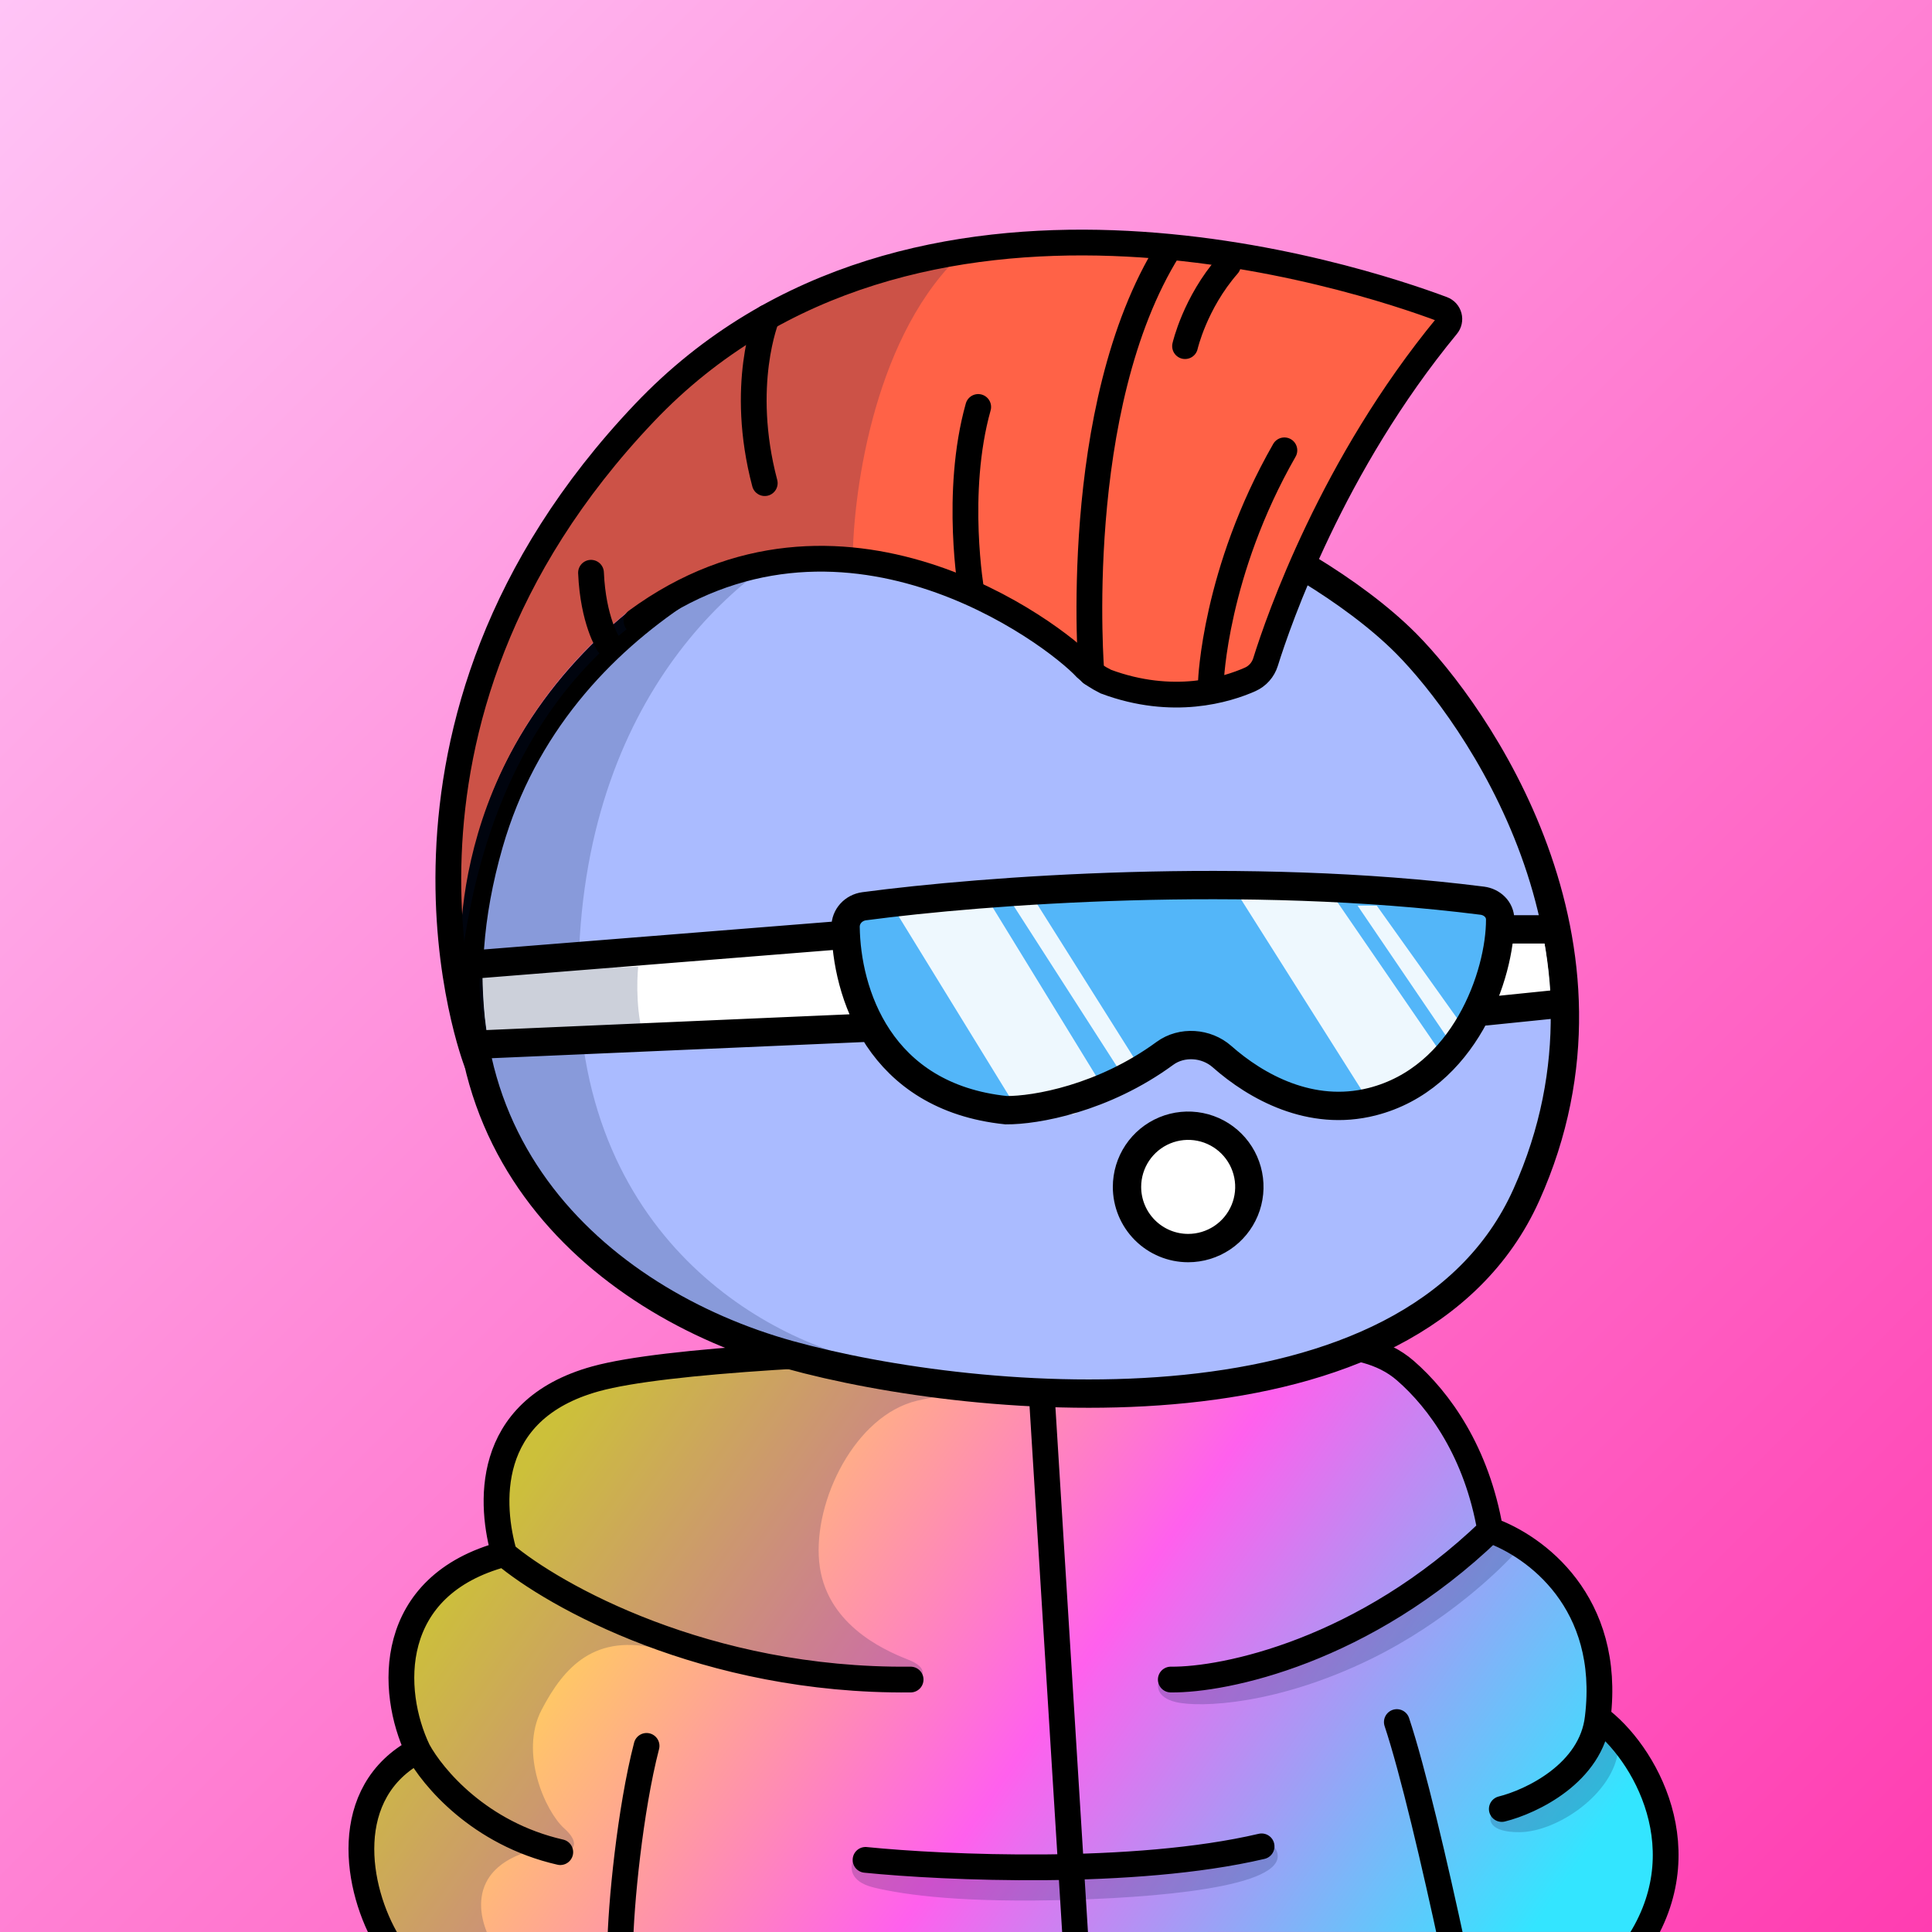
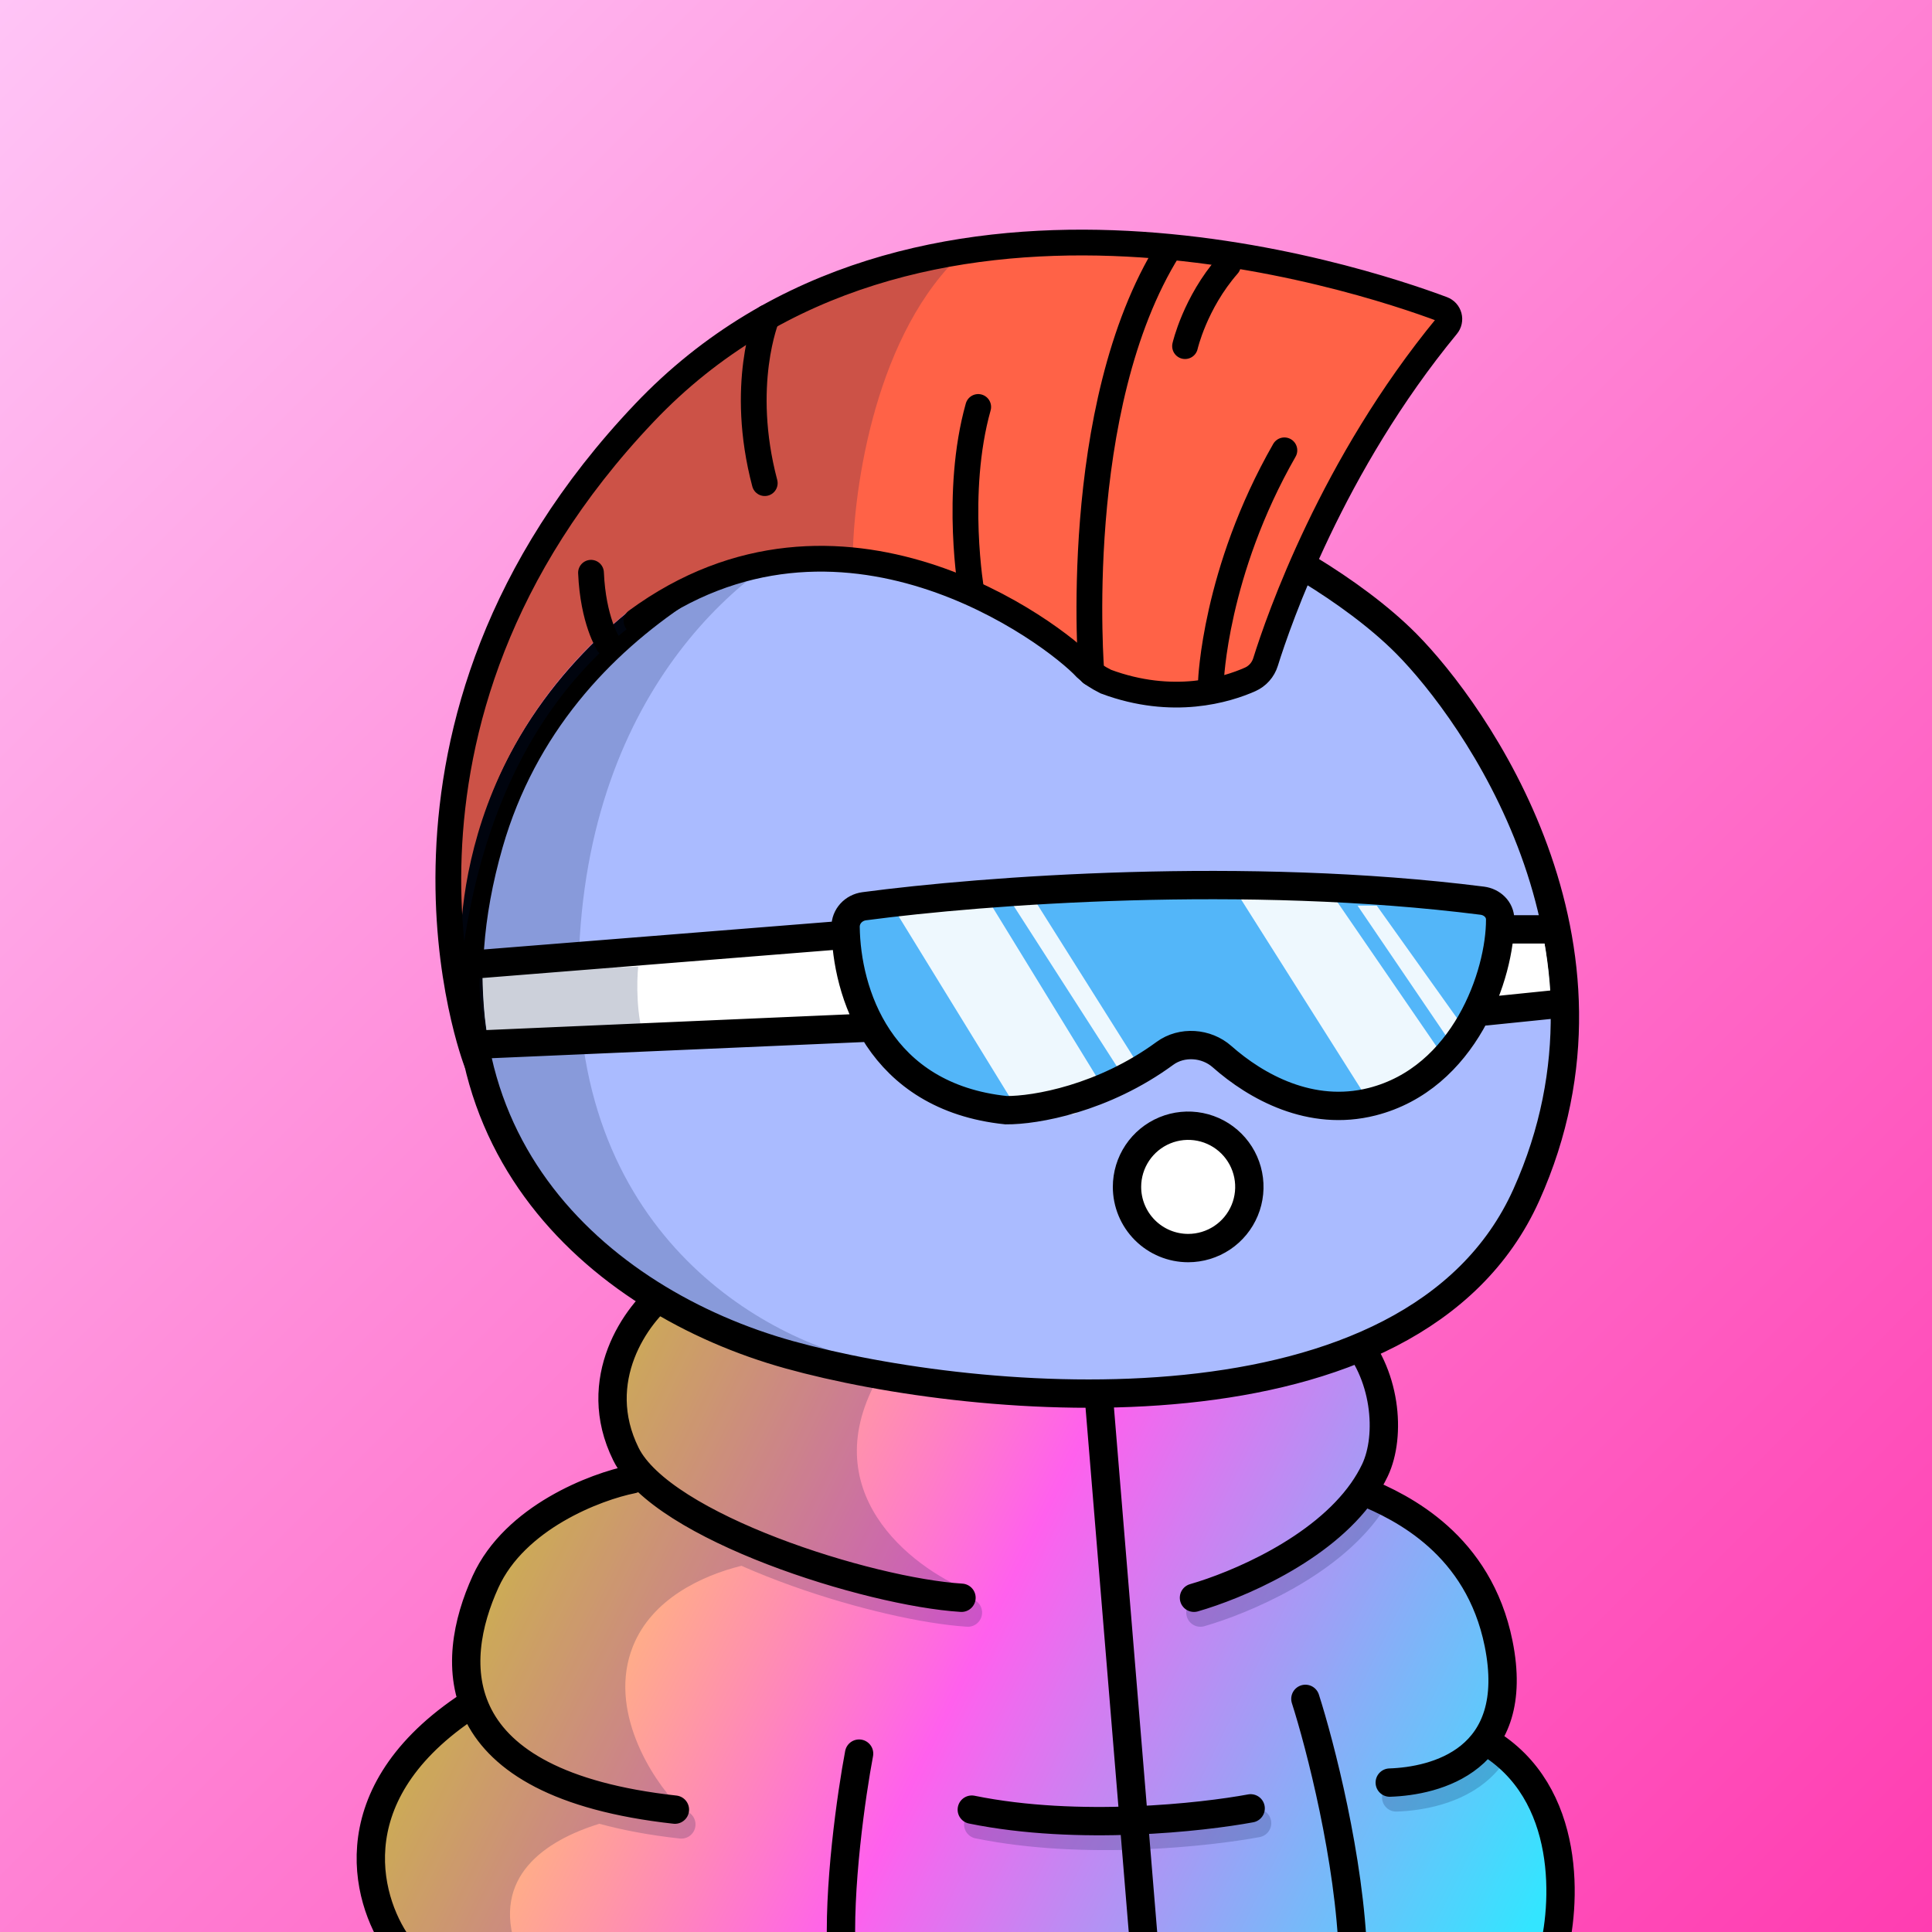
<svg xmlns="http://www.w3.org/2000/svg" preserveAspectRatio="xMidYMin meet" fill="none" viewBox="0 0 1500 1500">
  <g>
    <path fill="url(#prefix__paint0_linear_53_30462)" d="M0 0h1500v1500H0z" />
    <defs>
      <linearGradient id="prefix__paint0_linear_53_30462" x1="0" y1="0" x2="1500" y2="1500" gradientUnits="userSpaceOnUse">
        <stop stop-color="#FFC4F6" />
        <stop offset="1" stop-color="#FF3DB1" />
      </linearGradient>
    </defs>
-     <g clip-path="url(#prefix__clip0_53_27868)">
-       <path d="M295.8 1500s-47.94-91.54 28.64-134.76c0 0-62-101.54 67.13-159.88 0 0-37.4-104.09 81.15-137.65 0 0 144.28-18.07 334.85-18.07 0 0 171.93-9.14 272.93 4.86 0 0 48.6 26.91 76.51 133.04 0 0 102.26 45.87 83.4 145.87 0 0 95.08 77.12 34 166.56l-978.61.03z" fill="url(#prefix__paint0_linear_53_27868)" />
-       <path d="M413.5 1436.5c-54 14.8-41.833 56.83-29 76H309c-8.833-12.83-26.5-48.1-26.5-86.5s29.667-63.33 44.5-71l-18-50c3.833-14.67 16.4-49.7 36-72.5 18.829-21.9 42.242-22.8 52.773-20.32-4.833-2.49-11.288-20.19-5.773-77.18 6-62 116.5-77.5 171-77.5l241.5-11 7 36c-17.167-2.17-61.1-4.2-99.5 5-48 11.5-80.5 77.5-76 125s48.5 68 69 76c16.4 6.4 11.5 13.67 7 16.5-49.667-3.83-159.1-14.1-199.5-24.5-50.5-13-74.5 13.5-92 47s3 79 17.5 92c11.6 10.4 7.5 15.67 4 17h-28.5zM678.5 1465.5c-20-4.8-18.667-17-15.5-22.5l169.5 1.5 157-10.5c19 28-73 38.5-157 41s-129-3.5-154-9.5zM913 1321.5c-15.2-3.6-15-12.83-13-17l49-6.5c2.333-3.33 20.5-12.3 74.5-21.5s109.83-61.5 131-86.5l25.5 11.5c-14.33 17-57.5 58.1-115.5 86.5-72.5 35.5-132.5 38-151.5 33.5zM1179.5 1422.5c-23.2 0-24-9.67-21.5-14.5 37.6-11.6 66.67-41.83 76.5-55.5 8.5-9.83 24.8-22.5 22 5.5-3.5 35-48 64.5-77 64.5z" fill="#001647" fill-opacity=".2" />
-       <path d="M1084.5 1337c12.33 37 29.5 110.3 43.5 175.5m-646.5 0c.333-32.83 7.7-107.6 20.5-157M301.5 1508.5c-25.5-42-37.6-117.3 23-149.5m0 0c-22-46-25-128.1 67-152.5m-67 152.5c11.333 20.83 47.5 64.6 110.5 79m-43.5-231.5c-10.5-36.17-17.4-111.6 71-136 53.112-14.66 199.972-21.87 344-24.82m-415 160.82c38.167 32.17 156.3 99.1 315.5 97.5m450-116c-10.37-60.53-39.49-100.92-65.94-123.9-17.73-15.41-41.66-19.79-65.15-19.96-61.49-.42-140.02-.09-219.41 1.54M1157 1188c35.17 12.5 94.3 55.9 83.5 145.5M1157 1188c-97.6 94-206 116.5-248 116m331.5 29.5c35.83 26.17 81.7 104.2 28.5 180m-28.5-180c-4.8 43.2-51.67 65.33-74.5 71m-330.5 109l-29-467.82M672 1444c61.333 6.17 208.7 12.7 307.5-10.5" stroke="#000" stroke-width="20" stroke-linecap="round" />
+     <g clip-path="url(#clip0_483_532)">
+       <path d="M366.5 1327.5C264.5 1394.3 286.333 1481.33 310 1516.5L1208 1510C1237.2 1434.8 1183.17 1369.33 1152.5 1346C1198.9 1256 1109.83 1182.17 1059.5 1156.5C1089.1 1116.1 1063.83 1061 1047.5 1038.5C819.5 1116.1 602.5 1048.83 522.5 1005.5C452.9 1045.5 475.833 1117.83 496 1149C358.8 1177.8 352.5 1280 366.5 1327.5Z" fill="url(#paint0_linear_483_532)" />
+       <path d="M1069.32 1160.2C1064.35 1156.71 1057.49 1157.91 1054 1162.88C1039.23 1183.91 1016.26 1201.27 992.35 1214.66C968.55 1227.99 944.65 1236.92 928.96 1241.44C923.12 1243.12 919.75 1249.21 921.43 1255.05C923.11 1260.89 929.2 1264.26 935.04 1262.58C952.15 1257.66 977.65 1248.11 1003.1 1233.85C1028.44 1219.66 1054.57 1200.33 1072 1175.52C1075.49 1170.55 1074.29 1163.69 1069.32 1160.2Z" fill="#001647" fill-opacity="0.2" />
+       <path d="M1164.1 1354.75C1159.24 1351.11 1152.34 1352.1 1148.7 1356.96C1133.03 1377.87 1104.14 1383.83 1083.64 1384.51C1077.57 1384.71 1072.81 1389.8 1073.01 1395.87C1073.21 1401.94 1078.3 1406.7 1084.37 1406.5C1106.4 1405.77 1144.34 1399.48 1166.31 1370.15C1169.95 1365.29 1168.97 1358.39 1164.1 1354.75Z" fill="#001647" fill-opacity="0.2" />
+       <path d="M974 1404.68C955.73 1408.06 923.06 1412.42 884.83 1413.9C846.05 1415.41 802.01 1413.94 761.7 1405.72C755.75 1404.51 749.94 1408.35 748.72 1414.3C747.51 1420.25 751.35 1426.06 757.3 1427.28C799.95 1435.98 845.9 1437.43 885.68 1435.89C924.97 1434.36 958.69 1429.89 978 1426.32C983.97 1425.21 987.92 1419.48 986.82 1413.5C985.72 1407.53 979.98 1403.58 974 1404.68Z" fill="#001647" fill-opacity="0.2" />
+       <path d="M526 1158.5L571 1186L615.26 1203.5L680 1225L731.5 1232.5L752.18 1235C707.21 1216.67 630.42 1157.5 683 1067.5L509.66 1009L484 1061.5L480 1115L501 1137.5L526 1158.5Z" fill="#001647" fill-opacity="0.2" />
+       <path d="M575.64 1215.68C588.5 1221.37 601.86 1226.63 615.26 1231.41C664.47 1248.96 716.66 1260.84 750.81 1262.98C756.87 1263.36 762.1 1258.75 762.48 1252.69C762.86 1246.63 758.25 1241.41 752.19 1241.03C720.76 1239.07 670.68 1227.82 622.65 1210.7C574.19 1193.42 530.41 1171.05 509.66 1148.1C505.59 1143.59 498.63 1143.24 494.12 1147.32C493.29 1148.07 492.61 1148.91 492.06 1149.82L491.49 1149.51L400.99 1186.01L372.99 1242.51L360.99 1305.51L372.66 1327.65C371.89 1327.77 371.12 1327.97 370.37 1328.26L363.99 1321.01L321.49 1356.01L287 1432L300.5 1513H401C381.17 1457.08 423.35 1428.94 465.37 1415.96C483.49 1420.94 504.21 1424.83 527.79 1427.43C533.83 1428.1 539.26 1423.74 539.93 1417.7C540.6 1411.66 536.24 1406.23 530.2 1405.56C520.59 1404.5 511.58 1403.23 503.1 1401.77L493.44 1398.36L525.99 1401.49C506.16 1380.99 471.49 1327.59 491.49 1277.99C506.17 1241.57 544.58 1223.41 575.63 1215.67L575.64 1215.68Z" fill="#001647" fill-opacity="0.2" />
+       <path d="M1013.5 1319C1024.83 1354.33 1048.1 1443.9 1050.5 1519.5M667 1361.5C661.166 1392.33 650.3 1467.1 653.5 1519.5M1205 1519.5C1216 1480.17 1221.2 1391.6 1154 1352M1079 1384C1114 1382.83 1181.89 1367 1163.5 1276C1148.04 1199.52 1089.25 1170.37 1058 1157.7M926.999 1240.5C959.802 1231.06 1025.8 1203.54 1058 1157.7M1058 1157.7C1061.62 1152.53 1064.82 1147.13 1067.5 1141.5C1080.32 1114.5 1076.3 1065.5 1047.5 1035.5C1019.19 1047.48 944.091 1070.65 852.5 1076.66M746.499 1240.5C674.499 1236 514.065 1185.63 485.999 1129C457.5 1071.5 493.833 1020 517.999 1002C574.999 1028.17 715.399 1080 820.999 1078C831.68 1077.8 842.194 1077.34 852.5 1076.66M491 1148.5C462.5 1154.17 399.8 1178 377 1228C348.5 1290.5 343 1385 524 1405M311.5 1513.5C285.667 1480.17 259.201 1396.2 360 1327M852.5 1076.66L880.255 1413.39M880.255 1413.39L889 1519.5M880.255 1413.39C919.011 1411.89 952.211 1407.48 971 1404M880.255 1413.39C840.971 1414.92 795.978 1413.46 754.5 1405" stroke="black" stroke-width="22" stroke-linecap="round" />
    </g>
    <defs>
-       <linearGradient id="prefix__paint0_linear_53_27868" x1="461" y1="1064" x2="1157" y2="1546" gradientUnits="userSpaceOnUse">
+       <linearGradient id="paint0_linear_483_532" x1="382.112" y1="1048.46" x2="1207.91" y2="1454.63" gradientUnits="userSpaceOnUse">
        <stop stop-color="#FFEB37" />
-         <stop offset=".522" stop-color="#FF60ED" />
+         <stop offset="0.479" stop-color="#FF60ED" />
        <stop offset="1" stop-color="#33E5FF" />
      </linearGradient>
-       <clipPath id="prefix__clip0_53_27868">
-         <path fill="#fff" d="M0 0h1500v1500H0z" />
+       <clipPath id="clip0_483_532">
+         <rect width="1500" height="1500" fill="white" />
      </clipPath>
    </defs>
    <g clip-path="url(#clip0_497_1194)">
      <path d="M379.667 654.812C432.345 471.574 618.472 401.981 699.114 390.653C740.985 382.718 849.655 375.215 949.364 408.675C980 418.956 1049.88 457.388 1091.92 499.818C1144.47 552.856 1272.97 732.052 1185.05 927.725C1097.12 1123.4 758.414 1092.29 612.749 1051.82C464.472 1010.63 314.48 881.563 379.667 654.812Z" fill="#AABBFF" />
      <path d="M449.293 747.204C454.734 531.068 585.306 432.345 649.911 410C432.292 459.565 365.296 655.455 364 747.204C377.99 984.871 584.496 1053.43 681 1058C601.498 1044.46 443.853 963.339 449.293 747.204Z" fill="#001647" fill-opacity="0.2" />
      <path d="M379.667 654.812C432.345 471.574 618.472 401.981 699.114 390.653C740.985 382.718 849.655 375.215 949.364 408.675C980 418.956 1049.88 457.388 1091.92 499.818C1144.47 552.856 1272.97 732.052 1185.05 927.725C1097.12 1123.4 758.414 1092.29 612.749 1051.82C464.472 1010.63 314.48 881.563 379.667 654.812Z" stroke="black" stroke-width="22" stroke-linecap="round" />
    </g>
    <defs>
      <clipPath id="prefix__clip0_299_662">
        <path fill="#fff" d="M0 0h1500v1500H0z" />
      </clipPath>
    </defs>
    <g clip-path="url(#clip0_624_3413)">
      <path d="M922.5 969C931.895 969 941.078 966.214 948.89 960.995C956.701 955.775 962.789 948.357 966.384 939.677C969.979 930.998 970.92 921.447 969.087 912.233C967.254 903.019 962.731 894.555 956.088 887.912C949.445 881.269 940.981 876.746 931.767 874.913C922.553 873.08 913.002 874.021 904.323 877.616C895.643 881.211 888.225 887.299 883.005 895.11C877.786 902.922 875 912.105 875 921.5C875 927.738 876.229 933.914 878.616 939.677C881.003 945.44 884.502 950.677 888.912 955.088C893.323 959.498 898.56 962.997 904.323 965.384C910.085 967.771 916.262 969 922.5 969Z" fill="white" stroke="black" stroke-width="22" stroke-miterlimit="10" stroke-linecap="round" />
      <path d="M822 818C849.062 818 871 796.062 871 769C871 741.938 849.062 720 822 720C794.938 720 773 741.938 773 769C773 796.062 794.938 818 822 818Z" fill="white" stroke="black" stroke-width="20" stroke-miterlimit="10" />
      <path d="M1012 818C1039.06 818 1061 796.062 1061 769C1061 741.938 1039.06 720 1012 720C984.938 720 963 741.938 963 769C963 796.062 984.938 818 1012 818Z" fill="white" stroke="black" stroke-width="20" stroke-miterlimit="10" />
      <path d="M822 782C829.18 782 835 776.18 835 769C835 761.82 829.18 756 822 756C814.82 756 809 761.82 809 769C809 776.18 814.82 782 822 782Z" fill="black" />
      <path d="M1012 782C1019.18 782 1025 776.18 1025 769C1025 761.82 1019.18 756 1012 756C1004.82 756 999 761.82 999 769C999 776.18 1004.82 782 1012 782Z" fill="black" />
    </g>
    <defs>
      <clipPath id="clip0_624_3413">
        <rect width="1500" height="1500" fill="white" />
      </clipPath>
    </defs>
    <g clip-path="url(#clip0_925_1372)">
      <path d="M777.796 860C685.697 848.775 660.871 768.614 659.97 729.937C656.078 723.892 664.834 710.508 669.699 704.571L759.419 694.857L912.917 690L1139.92 698.635L1161 711.587L1157.22 758L1137.22 800.635L1113.44 838.952L1058.85 856.222L1022.64 849.206L962.101 828.159L920.484 813.587L863.192 842.19L777.796 860Z" fill="#53B6F9" />
      <path d="M690.196 699.224L763.942 693.424L860.722 851.244L833.96 864.946L794.601 869.089L690.196 699.224Z" fill="white" fill-opacity="0.9" />
      <path d="M781.871 695.304L801.049 695.304L884.919 828.487L873.319 837.602L781.871 695.304Z" fill="white" fill-opacity="0.9" />
      <path d="M958.357 690.074L1034.53 694.827L1119.67 818.835L1095.84 839.835L1062.61 854.919L958.357 690.074Z" fill="white" fill-opacity="0.9" />
      <path d="M1054 703.114L1068.91 703.114L1136.86 798.404L1127.74 811.662L1054 703.114Z" fill="white" fill-opacity="0.9" />
      <path d="M380.533 812.923C375.5 796.5 374.5 765 374.5 751L651.28 726.616L670.756 799.308L380.533 812.923Z" fill="white" />
      <path d="M1152.8 782.616L1167.95 724.462L1197.05 722.039C1201.5 741 1204.5 770 1204 784.5L1152.8 782.616Z" fill="white" />
      <path d="M501 809C493.8 789.4 494.333 761.833 495.5 750.5L373 754.5C370.2 772.1 377.166 802.167 379.5 815L501 809Z" fill="#001647" fill-opacity="0.2" />
      <path d="M653.87 725.984L365.663 749.005M669.935 798.066L372 811M1152.99 785.259L1210.28 779.417M1165.96 721.569L1206.5 721.569M781.167 861.953C682.013 851.636 657.16 770.149 656.503 719.768C656.395 711.426 662.733 704.694 671.004 703.598C763.882 691.282 967.052 676.004 1150.78 699.286C1158.48 700.261 1164.71 706.141 1164.73 713.901C1164.84 756.804 1137.12 837.115 1065.29 855.363C1017.69 867.452 975.216 843.757 948.769 820.361C936.589 809.587 917.535 808.228 904.418 817.837C856.527 852.92 804.134 862.105 781.167 861.953Z" stroke="black" stroke-width="22" stroke-linecap="round" />
    </g>
    <defs>
      <clipPath id="clip0_925_1372">
        <rect width="1500" height="1500" fill="white" />
      </clipPath>
    </defs>
    <g clip-path="url(#clip0_771_645)">
      <path d="M863.993 527.644C890.69 533.234 953.2 543.468 977.668 523.094L1014.69 433.323L1073.2 323.725L1125.02 252.017C1125.02 252.017 1152.13 228.431 1038.06 213.369C923.981 198.307 867.998 187.656 867.998 187.656C867.998 187.656 682.771 166.635 549.728 276.66C416.686 386.684 363.177 542.213 363.177 542.213C363.177 542.213 337.135 691.713 357.999 753.5C357.999 753.5 341.001 591 490.792 472.221L501.17 475.384L603.985 437.979L697.981 441.573L810.812 485.642L842.989 516.524C848.813 522.121 856.09 525.973 863.993 527.644Z" fill="#FF6247" />
      <path d="M742.504 200.999C676.904 266.599 661.503 387.666 662.003 439.999L625.003 434.5L571.003 446L499.003 479C383.499 562.5 364.503 699.667 357.503 751.5L343.503 659.5L360.003 560.5L396.003 466.5C421.169 416.5 492.403 304.699 576.003 257.499C659.603 210.299 721.837 200.166 742.504 200.999Z" fill="#001647" fill-opacity="0.2" />
      <path d="M370.001 824.5C370.001 824.5 269.087 563.97 500.28 320.562C709.101 100.723 1055 215.728 1119.97 240.074C1121.19 240.539 1122.28 241.281 1123.16 242.241C1124.03 243.209 1124.65 244.367 1124.99 245.623C1125.32 246.881 1125.35 248.2 1125.07 249.47C1124.79 250.741 1124.21 251.926 1123.38 252.928C1034.34 361.043 992.774 481.265 982.543 514.053C981.611 517.023 980.059 519.76 977.991 522.086C975.922 524.406 973.381 526.257 970.538 527.514C952.612 535.457 910.698 548.623 858.575 529.192C851.513 525.552 848.335 523.515 843.096 518.725C818.258 491.807 652.217 366.136 494.165 482.174" stroke="black" stroke-width="20" stroke-miterlimit="10" stroke-linecap="round" />
      <path d="M847.383 522.595C847.383 522.595 830.394 316.415 907.33 193.397" stroke="black" stroke-width="20" stroke-miterlimit="10" stroke-linecap="round" />
      <path d="M940.167 529.066C940.167 529.066 943.119 444.066 997.197 349.634" stroke="black" stroke-width="20" stroke-miterlimit="10" stroke-linecap="round" />
      <path d="M754.269 459.828C754.269 459.828 740.725 382.776 759.48 315.96" stroke="black" stroke-width="20" stroke-miterlimit="10" stroke-linecap="round" />
      <path d="M595.363 246.497C595.363 246.497 573.599 298.854 593.754 375.109" stroke="black" stroke-width="20" stroke-miterlimit="10" stroke-linecap="round" />
      <path d="M920.072 268.739C920.072 268.739 927.639 235.29 953.389 205.827" stroke="black" stroke-width="20" stroke-miterlimit="10" stroke-linecap="round" />
      <path d="M472.246 499.854C472.246 499.854 460.444 481.715 458.858 444.683" stroke="black" stroke-width="20" stroke-miterlimit="10" stroke-linecap="round" />
    </g>
    <defs>
      <clipPath id="clip0_771_645">
        <rect width="1500" height="1500" fill="white" />
      </clipPath>
    </defs>
  </g>
</svg>
